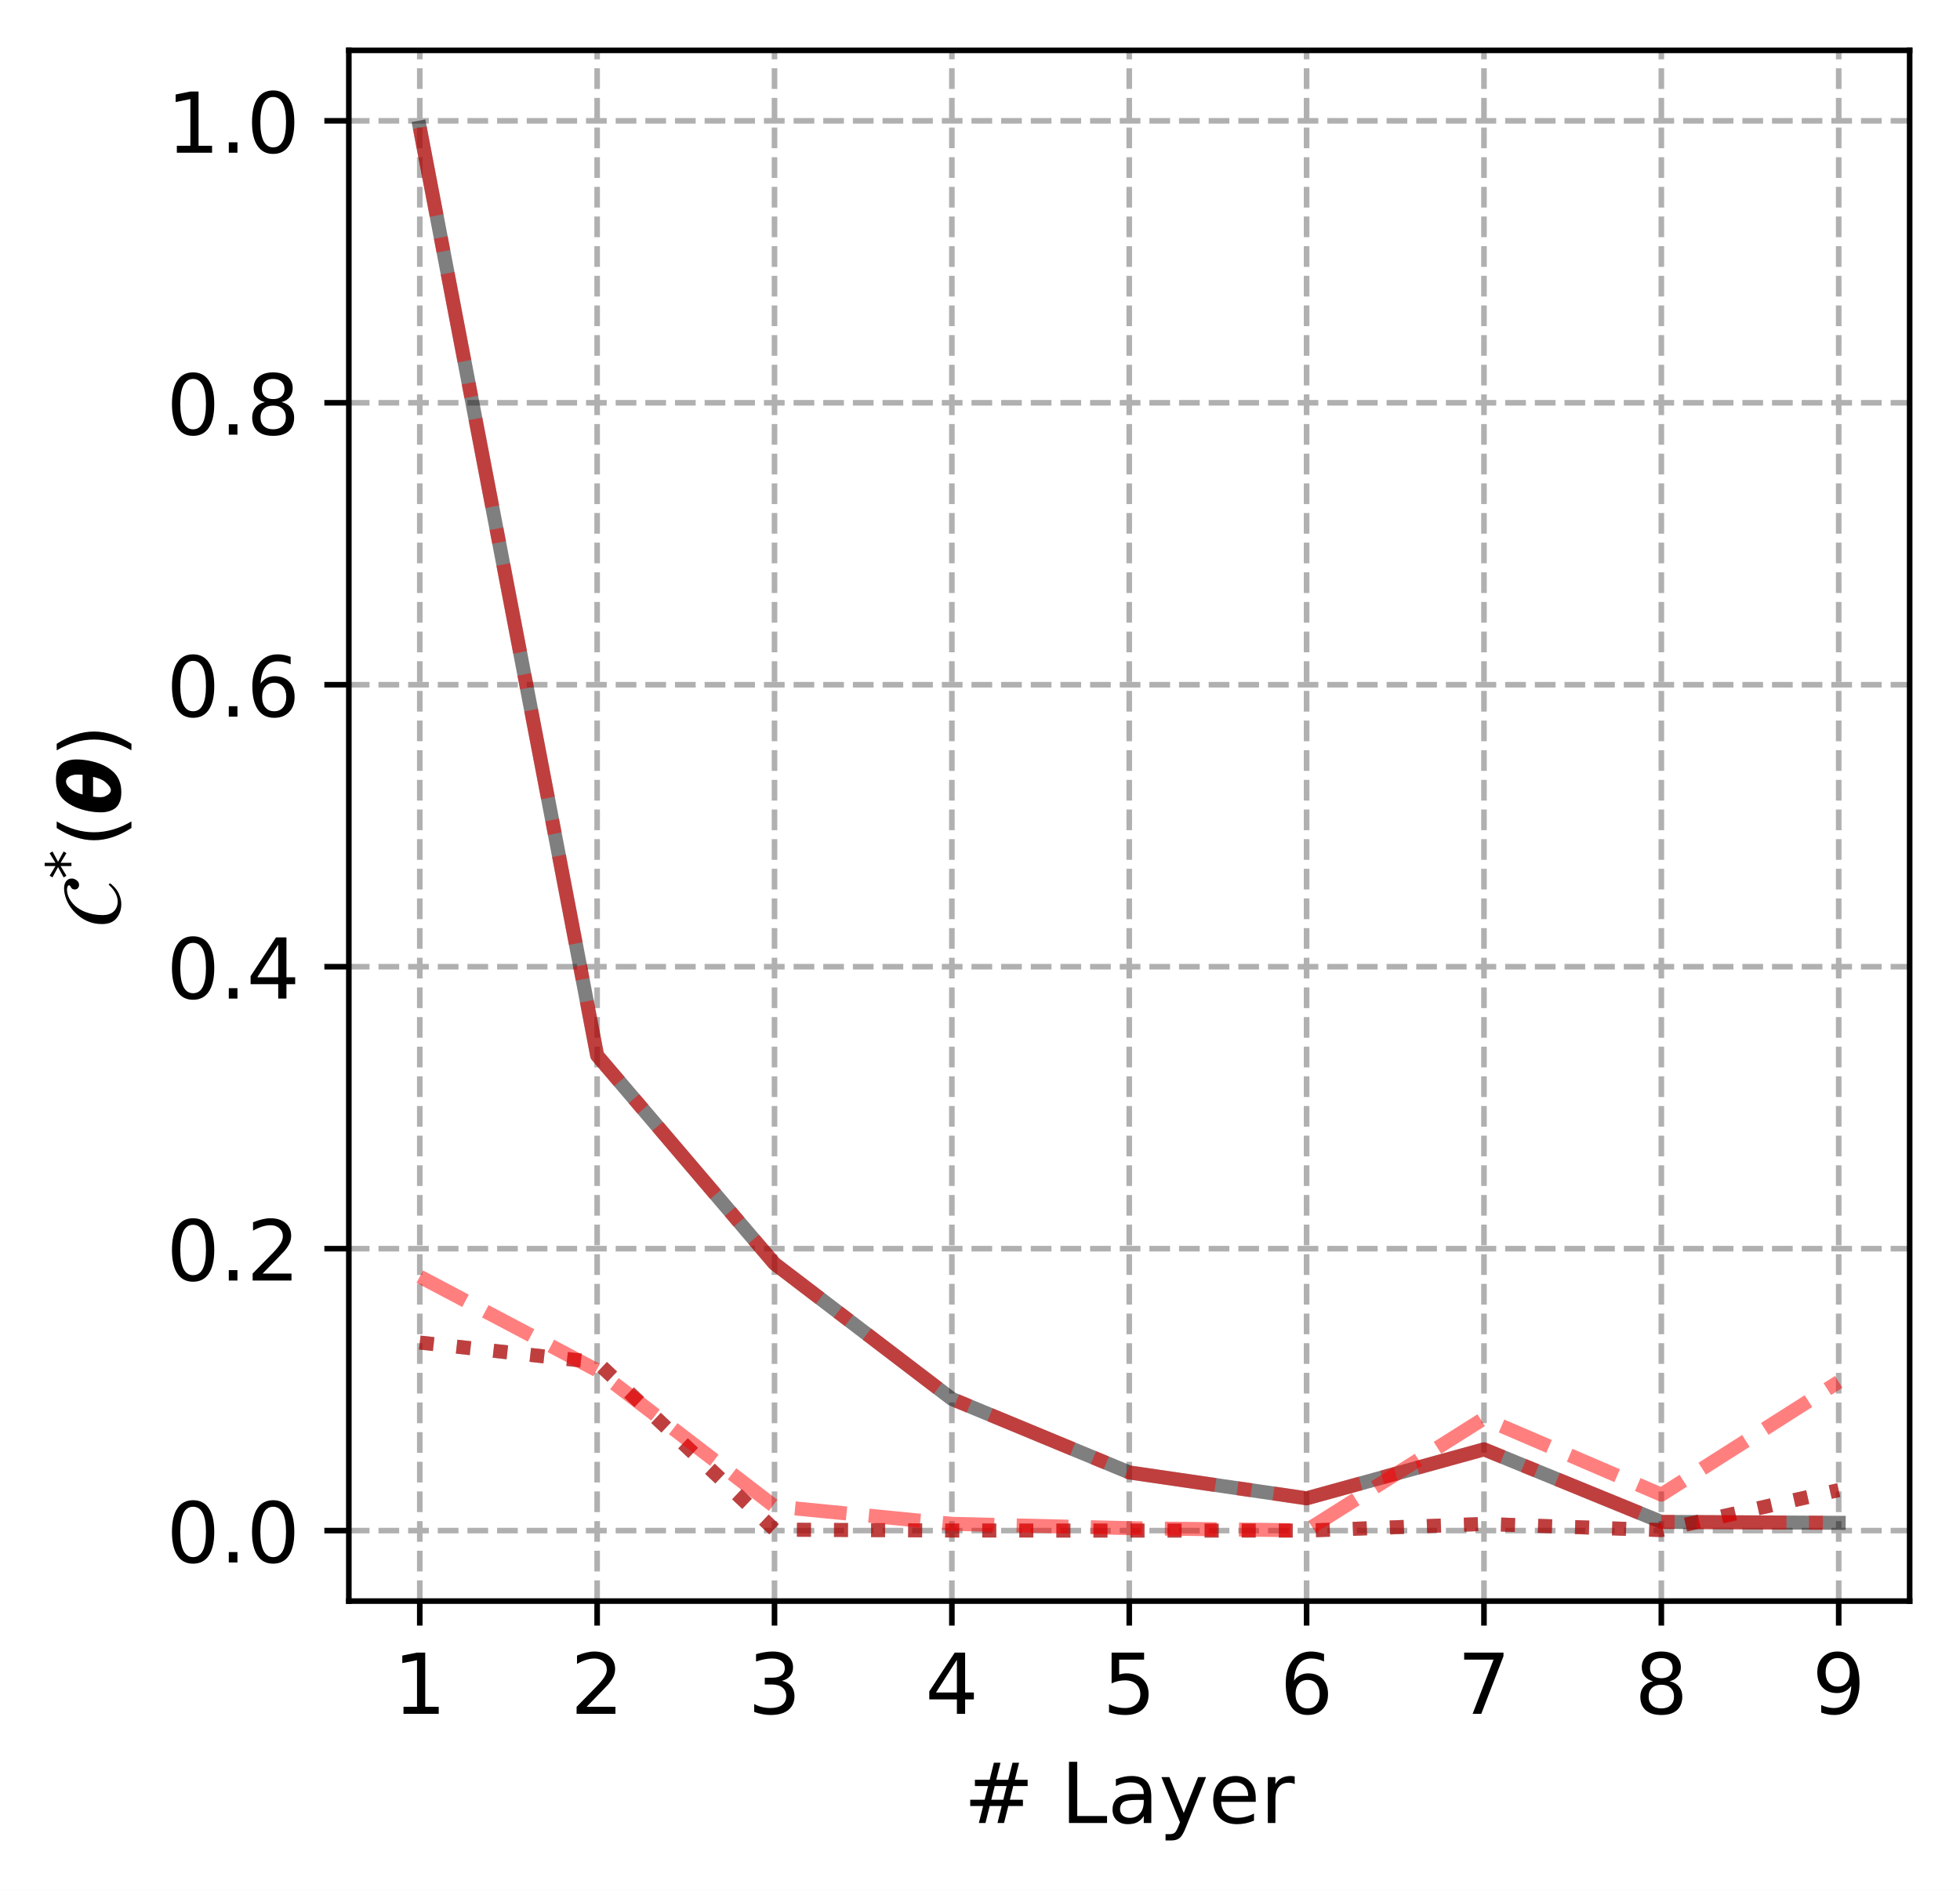
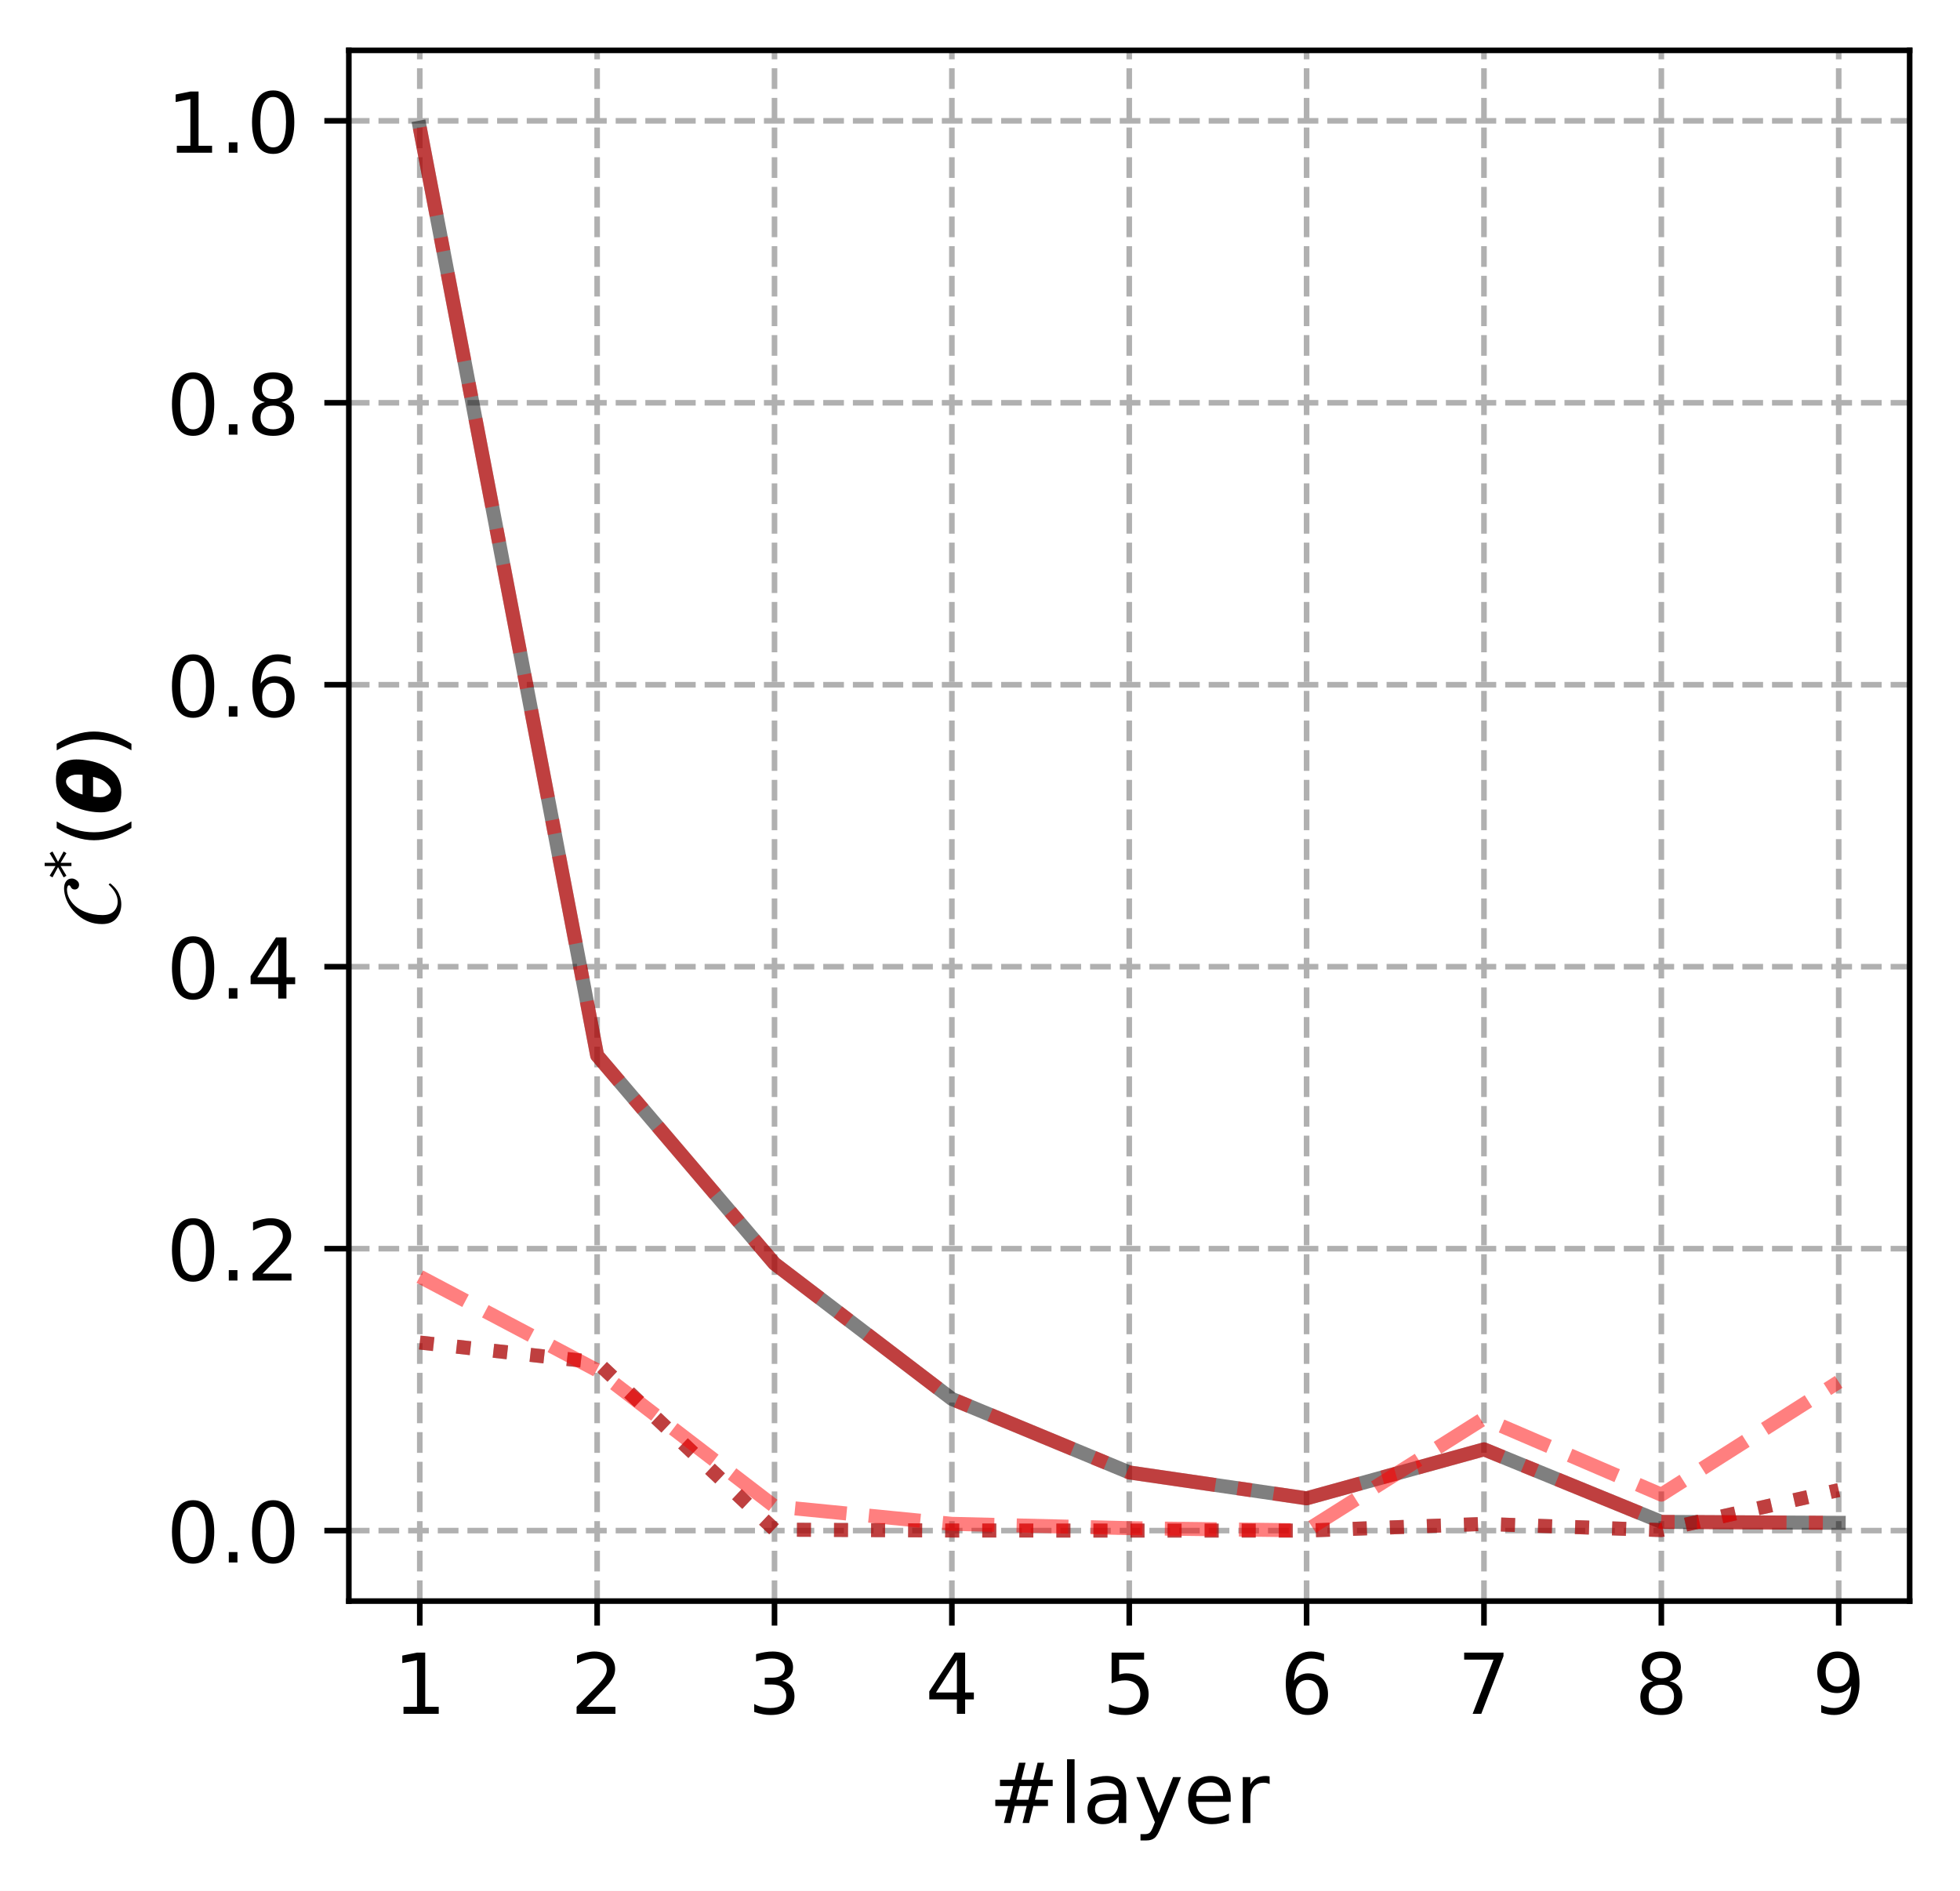
<svg xmlns="http://www.w3.org/2000/svg" xmlns:xlink="http://www.w3.org/1999/xlink" width="280.284pt" height="270.387pt" viewBox="0 0 280.284 270.387" version="1.1">
  <defs>
    <style type="text/css">*{stroke-linejoin: round; stroke-linecap: butt}</style>
  </defs>
  <g id="figure_1">
    <g id="patch_1">
      <path d="M 0 270.387  L 280.284 270.387  L 280.284 0  L 0 0  z " style="fill: #ffffff" />
    </g>
    <g id="axes_1">
      <g id="patch_2">
        <path d="M 49.884 228.96  L 273.084 228.96  L 273.084 7.2  L 49.884 7.2  z " style="fill: #ffffff" />
      </g>
      <g id="matplotlib.axis_1">
        <g id="xtick_1">
          <g id="line2d_1">
-             <path d="M 60.029 228.96  L 60.029 7.2  " clip-path="url(#pf944151f7e)" style="fill: none; stroke-dasharray: 2.96,1.28; stroke-dashoffset: 0; stroke: #b0b0b0; stroke-width: 0.8" />
+             <path d="M 60.029 228.96  L 60.029 7.2  " clip-path="url(#pe37fe0fabc)" style="fill: none; stroke-dasharray: 2.96,1.28; stroke-dashoffset: 0; stroke: #b0b0b0; stroke-width: 0.8" />
          </g>
          <g id="line2d_2">
            <defs>
-               <path id="m849f11c66d" d="M 0 0  L 0 3.5  " style="stroke: #000000; stroke-width: 0.8" />
+               <path id="m782154a273" d="M 0 0  L 0 3.5  " style="stroke: #000000; stroke-width: 0.8" />
            </defs>
            <g>
-               <use xlink:href="#m849f11c66d" x="60.029" y="228.96" style="stroke: #000000; stroke-width: 0.8" />
+               <use xlink:href="#m782154a273" x="60.029" y="228.96" style="stroke: #000000; stroke-width: 0.8" />
            </g>
          </g>
          <g id="text_1">
            <g transform="translate(56.21171 245.0781) scale(0.12 -0.12)">
              <defs>
                <path id="DejaVuSans-31" d="M 794 531  L 1825 531  L 1825 4091  L 703 3866  L 703 4441  L 1819 4666  L 2450 4666  L 2450 531  L 3481 531  L 3481 0  L 794 0  L 794 531  z " transform="scale(0.015625)" />
              </defs>
              <use xlink:href="#DejaVuSans-31" />
            </g>
          </g>
        </g>
        <g id="xtick_2">
          <g id="line2d_3">
-             <path d="M 85.393 228.96  L 85.393 7.2  " clip-path="url(#pf944151f7e)" style="fill: none; stroke-dasharray: 2.96,1.28; stroke-dashoffset: 0; stroke: #b0b0b0; stroke-width: 0.8" />
+             <path d="M 85.393 228.96  L 85.393 7.2  " clip-path="url(#pe37fe0fabc)" style="fill: none; stroke-dasharray: 2.96,1.28; stroke-dashoffset: 0; stroke: #b0b0b0; stroke-width: 0.8" />
          </g>
          <g id="line2d_4">
            <g>
-               <use xlink:href="#m849f11c66d" x="85.393" y="228.96" style="stroke: #000000; stroke-width: 0.8" />
+               <use xlink:href="#m782154a273" x="85.393" y="228.96" style="stroke: #000000; stroke-width: 0.8" />
            </g>
          </g>
          <g id="text_2">
            <g transform="translate(81.57534 245.0781) scale(0.12 -0.12)">
              <defs>
                <path id="DejaVuSans-32" d="M 1228 531  L 3431 531  L 3431 0  L 469 0  L 469 531  Q 828 903 1448 1529  Q 2069 2156 2228 2338  Q 2531 2678 2651 2914  Q 2772 3150 2772 3378  Q 2772 3750 2511 3984  Q 2250 4219 1831 4219  Q 1534 4219 1204 4116  Q 875 4013 500 3803  L 500 4441  Q 881 4594 1212 4672  Q 1544 4750 1819 4750  Q 2544 4750 2975 4387  Q 3406 4025 3406 3419  Q 3406 3131 3298 2873  Q 3191 2616 2906 2266  Q 2828 2175 2409 1742  Q 1991 1309 1228 531  z " transform="scale(0.015625)" />
              </defs>
              <use xlink:href="#DejaVuSans-32" />
            </g>
          </g>
        </g>
        <g id="xtick_3">
          <g id="line2d_5">
-             <path d="M 110.756 228.96  L 110.756 7.2  " clip-path="url(#pf944151f7e)" style="fill: none; stroke-dasharray: 2.96,1.28; stroke-dashoffset: 0; stroke: #b0b0b0; stroke-width: 0.8" />
+             <path d="M 110.756 228.96  L 110.756 7.2  " clip-path="url(#pe37fe0fabc)" style="fill: none; stroke-dasharray: 2.96,1.28; stroke-dashoffset: 0; stroke: #b0b0b0; stroke-width: 0.8" />
          </g>
          <g id="line2d_6">
            <g>
-               <use xlink:href="#m849f11c66d" x="110.756" y="228.96" style="stroke: #000000; stroke-width: 0.8" />
+               <use xlink:href="#m782154a273" x="110.756" y="228.96" style="stroke: #000000; stroke-width: 0.8" />
            </g>
          </g>
          <g id="text_3">
            <g transform="translate(106.939 245.0781) scale(0.12 -0.12)">
              <defs>
                <path id="DejaVuSans-33" d="M 2597 2516  Q 3050 2419 3304 2112  Q 3559 1806 3559 1356  Q 3559 666 3084 287  Q 2609 -91 1734 -91  Q 1441 -91 1130 -33  Q 819 25 488 141  L 488 750  Q 750 597 1062 519  Q 1375 441 1716 441  Q 2309 441 2620 675  Q 2931 909 2931 1356  Q 2931 1769 2642 2001  Q 2353 2234 1838 2234  L 1294 2234  L 1294 2753  L 1863 2753  Q 2328 2753 2575 2939  Q 2822 3125 2822 3475  Q 2822 3834 2567 4026  Q 2313 4219 1838 4219  Q 1578 4219 1281 4162  Q 984 4106 628 3988  L 628 4550  Q 988 4650 1302 4700  Q 1616 4750 1894 4750  Q 2613 4750 3031 4423  Q 3450 4097 3450 3541  Q 3450 3153 3228 2886  Q 3006 2619 2597 2516  z " transform="scale(0.015625)" />
              </defs>
              <use xlink:href="#DejaVuSans-33" />
            </g>
          </g>
        </g>
        <g id="xtick_4">
          <g id="line2d_7">
-             <path d="M 136.12 228.96  L 136.12 7.2  " clip-path="url(#pf944151f7e)" style="fill: none; stroke-dasharray: 2.96,1.28; stroke-dashoffset: 0; stroke: #b0b0b0; stroke-width: 0.8" />
+             <path d="M 136.12 228.96  L 136.12 7.2  " clip-path="url(#pe37fe0fabc)" style="fill: none; stroke-dasharray: 2.96,1.28; stroke-dashoffset: 0; stroke: #b0b0b0; stroke-width: 0.8" />
          </g>
          <g id="line2d_8">
            <g>
-               <use xlink:href="#m849f11c66d" x="136.12" y="228.96" style="stroke: #000000; stroke-width: 0.8" />
+               <use xlink:href="#m782154a273" x="136.12" y="228.96" style="stroke: #000000; stroke-width: 0.8" />
            </g>
          </g>
          <g id="text_4">
            <g transform="translate(132.3026 245.0781) scale(0.12 -0.12)">
              <defs>
                <path id="DejaVuSans-34" d="M 2419 4116  L 825 1625  L 2419 1625  L 2419 4116  z M 2253 4666  L 3047 4666  L 3047 1625  L 3713 1625  L 3713 1100  L 3047 1100  L 3047 0  L 2419 0  L 2419 1100  L 313 1100  L 313 1709  L 2253 4666  z " transform="scale(0.015625)" />
              </defs>
              <use xlink:href="#DejaVuSans-34" />
            </g>
          </g>
        </g>
        <g id="xtick_5">
          <g id="line2d_9">
-             <path d="M 161.484 228.96  L 161.484 7.2  " clip-path="url(#pf944151f7e)" style="fill: none; stroke-dasharray: 2.96,1.28; stroke-dashoffset: 0; stroke: #b0b0b0; stroke-width: 0.8" />
+             <path d="M 161.484 228.96  L 161.484 7.2  " clip-path="url(#pe37fe0fabc)" style="fill: none; stroke-dasharray: 2.96,1.28; stroke-dashoffset: 0; stroke: #b0b0b0; stroke-width: 0.8" />
          </g>
          <g id="line2d_10">
            <g>
-               <use xlink:href="#m849f11c66d" x="161.484" y="228.96" style="stroke: #000000; stroke-width: 0.8" />
+               <use xlink:href="#m782154a273" x="161.484" y="228.96" style="stroke: #000000; stroke-width: 0.8" />
            </g>
          </g>
          <g id="text_5">
            <g transform="translate(157.6662 245.0781) scale(0.12 -0.12)">
              <defs>
                <path id="DejaVuSans-35" d="M 691 4666  L 3169 4666  L 3169 4134  L 1269 4134  L 1269 2991  Q 1406 3038 1543 3061  Q 1681 3084 1819 3084  Q 2600 3084 3056 2656  Q 3513 2228 3513 1497  Q 3513 744 3044 326  Q 2575 -91 1722 -91  Q 1428 -91 1123 -41  Q 819 9 494 109  L 494 744  Q 775 591 1075 516  Q 1375 441 1709 441  Q 2250 441 2565 725  Q 2881 1009 2881 1497  Q 2881 1984 2565 2268  Q 2250 2553 1709 2553  Q 1456 2553 1204 2497  Q 953 2441 691 2322  L 691 4666  z " transform="scale(0.015625)" />
              </defs>
              <use xlink:href="#DejaVuSans-35" />
            </g>
          </g>
        </g>
        <g id="xtick_6">
          <g id="line2d_11">
-             <path d="M 186.847 228.96  L 186.847 7.2  " clip-path="url(#pf944151f7e)" style="fill: none; stroke-dasharray: 2.96,1.28; stroke-dashoffset: 0; stroke: #b0b0b0; stroke-width: 0.8" />
+             <path d="M 186.847 228.96  L 186.847 7.2  " clip-path="url(#pe37fe0fabc)" style="fill: none; stroke-dasharray: 2.96,1.28; stroke-dashoffset: 0; stroke: #b0b0b0; stroke-width: 0.8" />
          </g>
          <g id="line2d_12">
            <g>
-               <use xlink:href="#m849f11c66d" x="186.847" y="228.96" style="stroke: #000000; stroke-width: 0.8" />
+               <use xlink:href="#m782154a273" x="186.847" y="228.96" style="stroke: #000000; stroke-width: 0.8" />
            </g>
          </g>
          <g id="text_6">
            <g transform="translate(183.0299 245.0781) scale(0.12 -0.12)">
              <defs>
                <path id="DejaVuSans-36" d="M 2113 2584  Q 1688 2584 1439 2293  Q 1191 2003 1191 1497  Q 1191 994 1439 701  Q 1688 409 2113 409  Q 2538 409 2786 701  Q 3034 994 3034 1497  Q 3034 2003 2786 2293  Q 2538 2584 2113 2584  z M 3366 4563  L 3366 3988  Q 3128 4100 2886 4159  Q 2644 4219 2406 4219  Q 1781 4219 1451 3797  Q 1122 3375 1075 2522  Q 1259 2794 1537 2939  Q 1816 3084 2150 3084  Q 2853 3084 3261 2657  Q 3669 2231 3669 1497  Q 3669 778 3244 343  Q 2819 -91 2113 -91  Q 1303 -91 875 529  Q 447 1150 447 2328  Q 447 3434 972 4092  Q 1497 4750 2381 4750  Q 2619 4750 2861 4703  Q 3103 4656 3366 4563  z " transform="scale(0.015625)" />
              </defs>
              <use xlink:href="#DejaVuSans-36" />
            </g>
          </g>
        </g>
        <g id="xtick_7">
          <g id="line2d_13">
-             <path d="M 212.211 228.96  L 212.211 7.2  " clip-path="url(#pf944151f7e)" style="fill: none; stroke-dasharray: 2.96,1.28; stroke-dashoffset: 0; stroke: #b0b0b0; stroke-width: 0.8" />
+             <path d="M 212.211 228.96  L 212.211 7.2  " clip-path="url(#pe37fe0fabc)" style="fill: none; stroke-dasharray: 2.96,1.28; stroke-dashoffset: 0; stroke: #b0b0b0; stroke-width: 0.8" />
          </g>
          <g id="line2d_14">
            <g>
-               <use xlink:href="#m849f11c66d" x="212.211" y="228.96" style="stroke: #000000; stroke-width: 0.8" />
+               <use xlink:href="#m782154a273" x="212.211" y="228.96" style="stroke: #000000; stroke-width: 0.8" />
            </g>
          </g>
          <g id="text_7">
            <g transform="translate(208.3935 245.0781) scale(0.12 -0.12)">
              <defs>
                <path id="DejaVuSans-37" d="M 525 4666  L 3525 4666  L 3525 4397  L 1831 0  L 1172 0  L 2766 4134  L 525 4134  L 525 4666  z " transform="scale(0.015625)" />
              </defs>
              <use xlink:href="#DejaVuSans-37" />
            </g>
          </g>
        </g>
        <g id="xtick_8">
          <g id="line2d_15">
-             <path d="M 237.575 228.96  L 237.575 7.2  " clip-path="url(#pf944151f7e)" style="fill: none; stroke-dasharray: 2.96,1.28; stroke-dashoffset: 0; stroke: #b0b0b0; stroke-width: 0.8" />
+             <path d="M 237.575 228.96  L 237.575 7.2  " clip-path="url(#pe37fe0fabc)" style="fill: none; stroke-dasharray: 2.96,1.28; stroke-dashoffset: 0; stroke: #b0b0b0; stroke-width: 0.8" />
          </g>
          <g id="line2d_16">
            <g>
-               <use xlink:href="#m849f11c66d" x="237.575" y="228.96" style="stroke: #000000; stroke-width: 0.8" />
+               <use xlink:href="#m782154a273" x="237.575" y="228.96" style="stroke: #000000; stroke-width: 0.8" />
            </g>
          </g>
          <g id="text_8">
            <g transform="translate(233.7572 245.0781) scale(0.12 -0.12)">
              <defs>
                <path id="DejaVuSans-38" d="M 2034 2216  Q 1584 2216 1326 1975  Q 1069 1734 1069 1313  Q 1069 891 1326 650  Q 1584 409 2034 409  Q 2484 409 2743 651  Q 3003 894 3003 1313  Q 3003 1734 2745 1975  Q 2488 2216 2034 2216  z M 1403 2484  Q 997 2584 770 2862  Q 544 3141 544 3541  Q 544 4100 942 4425  Q 1341 4750 2034 4750  Q 2731 4750 3128 4425  Q 3525 4100 3525 3541  Q 3525 3141 3298 2862  Q 3072 2584 2669 2484  Q 3125 2378 3379 2068  Q 3634 1759 3634 1313  Q 3634 634 3220 271  Q 2806 -91 2034 -91  Q 1263 -91 848 271  Q 434 634 434 1313  Q 434 1759 690 2068  Q 947 2378 1403 2484  z M 1172 3481  Q 1172 3119 1398 2916  Q 1625 2713 2034 2713  Q 2441 2713 2670 2916  Q 2900 3119 2900 3481  Q 2900 3844 2670 4047  Q 2441 4250 2034 4250  Q 1625 4250 1398 4047  Q 1172 3844 1172 3481  z " transform="scale(0.015625)" />
              </defs>
              <use xlink:href="#DejaVuSans-38" />
            </g>
          </g>
        </g>
        <g id="xtick_9">
          <g id="line2d_17">
-             <path d="M 262.938 228.96  L 262.938 7.2  " clip-path="url(#pf944151f7e)" style="fill: none; stroke-dasharray: 2.96,1.28; stroke-dashoffset: 0; stroke: #b0b0b0; stroke-width: 0.8" />
+             <path d="M 262.938 228.96  L 262.938 7.2  " clip-path="url(#pe37fe0fabc)" style="fill: none; stroke-dasharray: 2.96,1.28; stroke-dashoffset: 0; stroke: #b0b0b0; stroke-width: 0.8" />
          </g>
          <g id="line2d_18">
            <g>
-               <use xlink:href="#m849f11c66d" x="262.938" y="228.96" style="stroke: #000000; stroke-width: 0.8" />
+               <use xlink:href="#m782154a273" x="262.938" y="228.96" style="stroke: #000000; stroke-width: 0.8" />
            </g>
          </g>
          <g id="text_9">
            <g transform="translate(259.1208 245.0781) scale(0.12 -0.12)">
              <defs>
                <path id="DejaVuSans-39" d="M 703 97  L 703 672  Q 941 559 1184 500  Q 1428 441 1663 441  Q 2288 441 2617 861  Q 2947 1281 2994 2138  Q 2813 1869 2534 1725  Q 2256 1581 1919 1581  Q 1219 1581 811 2004  Q 403 2428 403 3163  Q 403 3881 828 4315  Q 1253 4750 1959 4750  Q 2769 4750 3195 4129  Q 3622 3509 3622 2328  Q 3622 1225 3098 567  Q 2575 -91 1691 -91  Q 1453 -91 1209 -44  Q 966 3 703 97  z M 1959 2075  Q 2384 2075 2632 2365  Q 2881 2656 2881 3163  Q 2881 3666 2632 3958  Q 2384 4250 1959 4250  Q 1534 4250 1286 3958  Q 1038 3666 1038 3163  Q 1038 2656 1286 2365  Q 1534 2075 1959 2075  z " transform="scale(0.015625)" />
              </defs>
              <use xlink:href="#DejaVuSans-39" />
            </g>
          </g>
        </g>
        <g id="text_10">
-           <g transform="translate(137.8194 260.6919) scale(0.12 -0.12)">
+           <g transform="translate(141.4025 260.6919) scale(0.12 -0.12)">
            <defs>
              <path id="DejaVuSans-23" d="M 3272 2816  L 2363 2816  L 2100 1772  L 3016 1772  L 3272 2816  z M 2803 4594  L 2478 3297  L 3391 3297  L 3719 4594  L 4219 4594  L 3897 3297  L 4872 3297  L 4872 2816  L 3775 2816  L 3519 1772  L 4513 1772  L 4513 1294  L 3397 1294  L 3072 0  L 2572 0  L 2894 1294  L 1978 1294  L 1656 0  L 1153 0  L 1478 1294  L 494 1294  L 494 1772  L 1594 1772  L 1856 2816  L 850 2816  L 850 3297  L 1978 3297  L 2297 4594  L 2803 4594  z " transform="scale(0.015625)" />
-               <path id="DejaVuSans-20" transform="scale(0.015625)" />
-               <path id="DejaVuSans-4c" d="M 628 4666  L 1259 4666  L 1259 531  L 3531 531  L 3531 0  L 628 0  L 628 4666  z " transform="scale(0.015625)" />
+               <path id="DejaVuSans-6c" d="M 603 4863  L 1178 4863  L 1178 0  L 603 0  L 603 4863  z " transform="scale(0.015625)" />
              <path id="DejaVuSans-61" d="M 2194 1759  Q 1497 1759 1228 1600  Q 959 1441 959 1056  Q 959 750 1161 570  Q 1363 391 1709 391  Q 2188 391 2477 730  Q 2766 1069 2766 1631  L 2766 1759  L 2194 1759  z M 3341 1997  L 3341 0  L 2766 0  L 2766 531  Q 2569 213 2275 61  Q 1981 -91 1556 -91  Q 1019 -91 701 211  Q 384 513 384 1019  Q 384 1609 779 1909  Q 1175 2209 1959 2209  L 2766 2209  L 2766 2266  Q 2766 2663 2505 2880  Q 2244 3097 1772 3097  Q 1472 3097 1187 3025  Q 903 2953 641 2809  L 641 3341  Q 956 3463 1253 3523  Q 1550 3584 1831 3584  Q 2591 3584 2966 3190  Q 3341 2797 3341 1997  z " transform="scale(0.015625)" />
              <path id="DejaVuSans-79" d="M 2059 -325  Q 1816 -950 1584 -1140  Q 1353 -1331 966 -1331  L 506 -1331  L 506 -850  L 844 -850  Q 1081 -850 1212 -737  Q 1344 -625 1503 -206  L 1606 56  L 191 3500  L 800 3500  L 1894 763  L 2988 3500  L 3597 3500  L 2059 -325  z " transform="scale(0.015625)" />
              <path id="DejaVuSans-65" d="M 3597 1894  L 3597 1613  L 953 1613  Q 991 1019 1311 708  Q 1631 397 2203 397  Q 2534 397 2845 478  Q 3156 559 3463 722  L 3463 178  Q 3153 47 2828 -22  Q 2503 -91 2169 -91  Q 1331 -91 842 396  Q 353 884 353 1716  Q 353 2575 817 3079  Q 1281 3584 2069 3584  Q 2775 3584 3186 3129  Q 3597 2675 3597 1894  z M 3022 2063  Q 3016 2534 2758 2815  Q 2500 3097 2075 3097  Q 1594 3097 1305 2825  Q 1016 2553 972 2059  L 3022 2063  z " transform="scale(0.015625)" />
              <path id="DejaVuSans-72" d="M 2631 2963  Q 2534 3019 2420 3045  Q 2306 3072 2169 3072  Q 1681 3072 1420 2755  Q 1159 2438 1159 1844  L 1159 0  L 581 0  L 581 3500  L 1159 3500  L 1159 2956  Q 1341 3275 1631 3429  Q 1922 3584 2338 3584  Q 2397 3584 2469 3576  Q 2541 3569 2628 3553  L 2631 2963  z " transform="scale(0.015625)" />
            </defs>
            <use xlink:href="#DejaVuSans-23" />
-             <use xlink:href="#DejaVuSans-20" x="83.789" />
-             <use xlink:href="#DejaVuSans-4c" x="115.576" />
-             <use xlink:href="#DejaVuSans-61" x="171.289" />
-             <use xlink:href="#DejaVuSans-79" x="232.568" />
-             <use xlink:href="#DejaVuSans-65" x="291.748" />
-             <use xlink:href="#DejaVuSans-72" x="353.271" />
+             <use xlink:href="#DejaVuSans-6c" x="83.789" />
+             <use xlink:href="#DejaVuSans-61" x="111.572" />
+             <use xlink:href="#DejaVuSans-79" x="172.852" />
+             <use xlink:href="#DejaVuSans-65" x="232.031" />
+             <use xlink:href="#DejaVuSans-72" x="293.555" />
          </g>
        </g>
      </g>
      <g id="matplotlib.axis_2">
        <g id="ytick_1">
          <g id="line2d_19">
-             <path d="M 49.884 218.88  L 273.084 218.88  " clip-path="url(#pf944151f7e)" style="fill: none; stroke-dasharray: 2.96,1.28; stroke-dashoffset: 0; stroke: #b0b0b0; stroke-width: 0.8" />
+             <path d="M 49.884 218.88  L 273.084 218.88  " clip-path="url(#pe37fe0fabc)" style="fill: none; stroke-dasharray: 2.96,1.28; stroke-dashoffset: 0; stroke: #b0b0b0; stroke-width: 0.8" />
          </g>
          <g id="line2d_20">
            <defs>
-               <path id="m64bdd2a04d" d="M 0 0  L -3.5 0  " style="stroke: #000000; stroke-width: 0.8" />
+               <path id="mccde1c5410" d="M 0 0  L -3.5 0  " style="stroke: #000000; stroke-width: 0.8" />
            </defs>
            <g>
-               <use xlink:href="#m64bdd2a04d" x="49.884" y="218.88" style="stroke: #000000; stroke-width: 0.8" />
+               <use xlink:href="#mccde1c5410" x="49.884" y="218.88" style="stroke: #000000; stroke-width: 0.8" />
            </g>
          </g>
          <g id="text_11">
            <g transform="translate(23.8 223.4391) scale(0.12 -0.12)">
              <defs>
                <path id="DejaVuSans-30" d="M 2034 4250  Q 1547 4250 1301 3770  Q 1056 3291 1056 2328  Q 1056 1369 1301 889  Q 1547 409 2034 409  Q 2525 409 2770 889  Q 3016 1369 3016 2328  Q 3016 3291 2770 3770  Q 2525 4250 2034 4250  z M 2034 4750  Q 2819 4750 3233 4129  Q 3647 3509 3647 2328  Q 3647 1150 3233 529  Q 2819 -91 2034 -91  Q 1250 -91 836 529  Q 422 1150 422 2328  Q 422 3509 836 4129  Q 1250 4750 2034 4750  z " transform="scale(0.015625)" />
                <path id="DejaVuSans-2e" d="M 684 794  L 1344 794  L 1344 0  L 684 0  L 684 794  z " transform="scale(0.015625)" />
              </defs>
              <use xlink:href="#DejaVuSans-30" />
              <use xlink:href="#DejaVuSans-2e" x="63.623" />
              <use xlink:href="#DejaVuSans-30" x="95.41" />
            </g>
          </g>
        </g>
        <g id="ytick_2">
          <g id="line2d_21">
-             <path d="M 49.884 178.56  L 273.084 178.56  " clip-path="url(#pf944151f7e)" style="fill: none; stroke-dasharray: 2.96,1.28; stroke-dashoffset: 0; stroke: #b0b0b0; stroke-width: 0.8" />
+             <path d="M 49.884 178.56  L 273.084 178.56  " clip-path="url(#pe37fe0fabc)" style="fill: none; stroke-dasharray: 2.96,1.28; stroke-dashoffset: 0; stroke: #b0b0b0; stroke-width: 0.8" />
          </g>
          <g id="line2d_22">
            <g>
-               <use xlink:href="#m64bdd2a04d" x="49.884" y="178.56" style="stroke: #000000; stroke-width: 0.8" />
+               <use xlink:href="#mccde1c5410" x="49.884" y="178.56" style="stroke: #000000; stroke-width: 0.8" />
            </g>
          </g>
          <g id="text_12">
            <g transform="translate(23.8 183.1191) scale(0.12 -0.12)">
              <use xlink:href="#DejaVuSans-30" />
              <use xlink:href="#DejaVuSans-2e" x="63.623" />
              <use xlink:href="#DejaVuSans-32" x="95.41" />
            </g>
          </g>
        </g>
        <g id="ytick_3">
          <g id="line2d_23">
-             <path d="M 49.884 138.24  L 273.084 138.24  " clip-path="url(#pf944151f7e)" style="fill: none; stroke-dasharray: 2.96,1.28; stroke-dashoffset: 0; stroke: #b0b0b0; stroke-width: 0.8" />
+             <path d="M 49.884 138.24  L 273.084 138.24  " clip-path="url(#pe37fe0fabc)" style="fill: none; stroke-dasharray: 2.96,1.28; stroke-dashoffset: 0; stroke: #b0b0b0; stroke-width: 0.8" />
          </g>
          <g id="line2d_24">
            <g>
-               <use xlink:href="#m64bdd2a04d" x="49.884" y="138.24" style="stroke: #000000; stroke-width: 0.8" />
+               <use xlink:href="#mccde1c5410" x="49.884" y="138.24" style="stroke: #000000; stroke-width: 0.8" />
            </g>
          </g>
          <g id="text_13">
            <g transform="translate(23.8 142.7991) scale(0.12 -0.12)">
              <use xlink:href="#DejaVuSans-30" />
              <use xlink:href="#DejaVuSans-2e" x="63.623" />
              <use xlink:href="#DejaVuSans-34" x="95.41" />
            </g>
          </g>
        </g>
        <g id="ytick_4">
          <g id="line2d_25">
-             <path d="M 49.884 97.92  L 273.084 97.92  " clip-path="url(#pf944151f7e)" style="fill: none; stroke-dasharray: 2.96,1.28; stroke-dashoffset: 0; stroke: #b0b0b0; stroke-width: 0.8" />
+             <path d="M 49.884 97.92  L 273.084 97.92  " clip-path="url(#pe37fe0fabc)" style="fill: none; stroke-dasharray: 2.96,1.28; stroke-dashoffset: 0; stroke: #b0b0b0; stroke-width: 0.8" />
          </g>
          <g id="line2d_26">
            <g>
-               <use xlink:href="#m64bdd2a04d" x="49.884" y="97.92" style="stroke: #000000; stroke-width: 0.8" />
+               <use xlink:href="#mccde1c5410" x="49.884" y="97.92" style="stroke: #000000; stroke-width: 0.8" />
            </g>
          </g>
          <g id="text_14">
            <g transform="translate(23.8 102.4791) scale(0.12 -0.12)">
              <use xlink:href="#DejaVuSans-30" />
              <use xlink:href="#DejaVuSans-2e" x="63.623" />
              <use xlink:href="#DejaVuSans-36" x="95.41" />
            </g>
          </g>
        </g>
        <g id="ytick_5">
          <g id="line2d_27">
-             <path d="M 49.884 57.6  L 273.084 57.6  " clip-path="url(#pf944151f7e)" style="fill: none; stroke-dasharray: 2.96,1.28; stroke-dashoffset: 0; stroke: #b0b0b0; stroke-width: 0.8" />
+             <path d="M 49.884 57.6  L 273.084 57.6  " clip-path="url(#pe37fe0fabc)" style="fill: none; stroke-dasharray: 2.96,1.28; stroke-dashoffset: 0; stroke: #b0b0b0; stroke-width: 0.8" />
          </g>
          <g id="line2d_28">
            <g>
-               <use xlink:href="#m64bdd2a04d" x="49.884" y="57.6" style="stroke: #000000; stroke-width: 0.8" />
+               <use xlink:href="#mccde1c5410" x="49.884" y="57.6" style="stroke: #000000; stroke-width: 0.8" />
            </g>
          </g>
          <g id="text_15">
            <g transform="translate(23.8 62.15906) scale(0.12 -0.12)">
              <use xlink:href="#DejaVuSans-30" />
              <use xlink:href="#DejaVuSans-2e" x="63.623" />
              <use xlink:href="#DejaVuSans-38" x="95.41" />
            </g>
          </g>
        </g>
        <g id="ytick_6">
          <g id="line2d_29">
-             <path d="M 49.884 17.28  L 273.084 17.28  " clip-path="url(#pf944151f7e)" style="fill: none; stroke-dasharray: 2.96,1.28; stroke-dashoffset: 0; stroke: #b0b0b0; stroke-width: 0.8" />
+             <path d="M 49.884 17.28  L 273.084 17.28  " clip-path="url(#pe37fe0fabc)" style="fill: none; stroke-dasharray: 2.96,1.28; stroke-dashoffset: 0; stroke: #b0b0b0; stroke-width: 0.8" />
          </g>
          <g id="line2d_30">
            <g>
-               <use xlink:href="#m64bdd2a04d" x="49.884" y="17.28" style="stroke: #000000; stroke-width: 0.8" />
+               <use xlink:href="#mccde1c5410" x="49.884" y="17.28" style="stroke: #000000; stroke-width: 0.8" />
            </g>
          </g>
          <g id="text_16">
            <g transform="translate(23.8 21.83906) scale(0.12 -0.12)">
              <use xlink:href="#DejaVuSans-31" />
              <use xlink:href="#DejaVuSans-2e" x="63.623" />
              <use xlink:href="#DejaVuSans-30" x="95.41" />
            </g>
          </g>
        </g>
        <g id="text_17">
          <g transform="translate(17.30438 132.66) rotate(-90) scale(0.12 -0.12)">
            <defs>
              <path id="STIXNonUnicode-Italic-e22f" d="M 3290 896  L 3386 794  Q 3354 742 3309 684  Q 3264 627 3110 476  Q 2957 326 2787 217  Q 2618 109 2346 19  Q 2074 -70 1786 -70  Q 1158 -70 716 298  Q 275 666 275 1402  Q 275 2432 947 3232  Q 1619 4032 2560 4243  Q 2803 4294 2989 4294  Q 3334 4294 3542 4134  Q 3750 3974 3750 3693  Q 3750 3520 3609 3334  Q 3469 3149 3270 3149  Q 3104 3149 3008 3245  Q 2912 3341 2912 3482  Q 2912 3590 2963 3664  Q 3014 3738 3072 3763  Q 3130 3789 3181 3827  Q 3232 3866 3232 3923  Q 3232 3987 3136 4028  Q 3040 4070 2925 4070  Q 2406 4070 1939 3708  Q 1472 3347 1210 2701  Q 960 2074 960 1370  Q 960 787 1251 496  Q 1542 205 1997 205  Q 2637 205 3290 896  z " transform="scale(0.015625)" />
              <path id="DejaVuSans-2a" d="M 3009 3897  L 1888 3291  L 3009 2681  L 2828 2375  L 1778 3009  L 1778 1831  L 1422 1831  L 1422 3009  L 372 2375  L 191 2681  L 1313 3291  L 191 3897  L 372 4206  L 1422 3572  L 1422 4750  L 1778 4750  L 1778 3572  L 2828 4206  L 3009 3897  z " transform="scale(0.015625)" />
              <path id="DejaVuSans-28" d="M 1984 4856  Q 1566 4138 1362 3434  Q 1159 2731 1159 2009  Q 1159 1288 1364 580  Q 1569 -128 1984 -844  L 1484 -844  Q 1016 -109 783 600  Q 550 1309 550 2009  Q 550 2706 781 3412  Q 1013 4119 1484 4856  L 1984 4856  z " transform="scale(0.015625)" />
              <path id="DejaVuSans-BoldOblique-3b8" d="M 1381 2081  Q 1334 1788 1334 1553  Q 1334 1322 1397 1181  Q 1594 725 1872 725  Q 2147 725 2522 1181  Q 2744 1453 2888 2081  L 1381 2081  z M 3041 2881  Q 3063 3081 3063 3297  Q 3063 3509 3006 3688  Q 2856 4144 2534 4144  Q 2209 4144 1888 3688  Q 1672 3384 1541 2881  L 3041 2881  z M 1066 4231  Q 1638 4913 2684 4913  Q 3731 4913 4038 4231  Q 4216 3838 4216 3363  Q 4216 2884 4122 2403  Q 3900 1256 3319 594  Q 2738 -72 1716 -72  Q 694 -72 372 594  Q 181 984 181 1459  Q 181 1934 272 2403  Q 494 3550 1066 4231  z " transform="scale(0.015625)" />
              <path id="DejaVuSans-29" d="M 513 4856  L 1013 4856  Q 1481 4119 1714 3412  Q 1947 2706 1947 2009  Q 1947 1309 1714 600  Q 1481 -109 1013 -844  L 513 -844  Q 928 -128 1133 580  Q 1338 1288 1338 2009  Q 1338 2731 1133 3434  Q 928 4138 513 4856  z " transform="scale(0.015625)" />
            </defs>
            <use xlink:href="#STIXNonUnicode-Italic-e22f" transform="translate(0 0.765625)" />
            <use xlink:href="#DejaVuSans-2a" transform="translate(57.85703 39.04688) scale(0.7)" />
            <use xlink:href="#DejaVuSans-28" transform="translate(95.5914 0.765625)" />
            <use xlink:href="#DejaVuSans-BoldOblique-3b8" transform="translate(134.6051 0.765625)" />
            <use xlink:href="#DejaVuSans-29" transform="translate(203.3062 0.765625)" />
          </g>
        </g>
      </g>
      <g id="line2d_31">
-         <path d="M 60.029 18.252  L 85.393 150.932  L 110.756 180.705  L 136.12 200.051  L 161.484 210.562  L 186.847 214.263  L 212.211 207.26  L 237.575 217.635  L 262.938 217.766  " clip-path="url(#pf944151f7e)" style="fill: none; stroke: #000000; stroke-opacity: 0.5; stroke-width: 2; stroke-linecap: square" />
+         <path d="M 60.029 18.252  L 85.393 150.932  L 110.756 180.705  L 136.12 200.051  L 161.484 210.562  L 186.847 214.263  L 212.211 207.26  L 237.575 217.635  L 262.938 217.766  " clip-path="url(#pe37fe0fabc)" style="fill: none; stroke: #000000; stroke-opacity: 0.5; stroke-width: 2; stroke-linecap: square" />
      </g>
      <g id="line2d_32">
-         <path d="M 60.029 191.986  L 85.393 194.819  L 110.756 218.745  L 136.12 218.867  L 161.484 218.878  L 186.847 218.878  L 212.211 217.926  L 237.575 218.807  L 262.938 213.087  " clip-path="url(#pf944151f7e)" style="fill: none; stroke-dasharray: 2,3.3; stroke-dashoffset: 0; stroke: #000000; stroke-opacity: 0.5; stroke-width: 2" />
+         <path d="M 60.029 191.986  L 85.393 194.819  L 110.756 218.745  L 136.12 218.867  L 161.484 218.878  L 186.847 218.878  L 212.211 217.926  L 237.575 218.807  L 262.938 213.087  " clip-path="url(#pe37fe0fabc)" style="fill: none; stroke-dasharray: 2,3.3; stroke-dashoffset: 0; stroke: #000000; stroke-opacity: 0.5; stroke-width: 2" />
      </g>
      <g id="line2d_33">
-         <path d="M 60.029 182.564  L 85.393 195.963  L 110.756 215.416  L 136.12 217.911  L 161.484 218.531  L 186.847 218.849  L 212.211 202.841  L 237.575 213.74  L 262.938 197.611  " clip-path="url(#pf944151f7e)" style="fill: none; stroke-dasharray: 7.4,3.2; stroke-dashoffset: 0; stroke: #ff0000; stroke-opacity: 0.5; stroke-width: 2" />
+         <path d="M 60.029 182.564  L 85.393 195.963  L 110.756 215.416  L 136.12 217.911  L 161.484 218.531  L 186.847 218.849  L 212.211 202.841  L 237.575 213.74  L 262.938 197.611  " clip-path="url(#pe37fe0fabc)" style="fill: none; stroke-dasharray: 7.4,3.2; stroke-dashoffset: 0; stroke: #ff0000; stroke-opacity: 0.5; stroke-width: 2" />
      </g>
      <g id="line2d_34">
-         <path d="M 60.029 18.252  L 85.393 150.932  L 110.756 180.705  L 136.12 200.051  L 161.484 210.562  L 186.847 214.263  L 212.211 207.26  L 237.575 217.635  L 262.938 217.766  " clip-path="url(#pf944151f7e)" style="fill: none; stroke-dasharray: 12.8,3.2,2,3.2; stroke-dashoffset: 0; stroke: #ff0000; stroke-opacity: 0.5; stroke-width: 2" />
+         <path d="M 60.029 18.252  L 85.393 150.932  L 110.756 180.705  L 136.12 200.051  L 161.484 210.562  L 186.847 214.263  L 212.211 207.26  L 237.575 217.635  L 262.938 217.766  " clip-path="url(#pe37fe0fabc)" style="fill: none; stroke-dasharray: 12.8,3.2,2,3.2; stroke-dashoffset: 0; stroke: #ff0000; stroke-opacity: 0.5; stroke-width: 2" />
      </g>
      <g id="line2d_35">
-         <path d="M 60.029 191.986  L 85.393 194.819  L 110.756 218.745  L 136.12 218.867  L 161.484 218.878  L 186.847 218.878  L 212.211 217.926  L 237.575 218.807  L 262.938 213.087  " clip-path="url(#pf944151f7e)" style="fill: none; stroke-dasharray: 2,3.3; stroke-dashoffset: 0; stroke: #ff0000; stroke-opacity: 0.5; stroke-width: 2" />
+         <path d="M 60.029 191.986  L 85.393 194.819  L 110.756 218.745  L 136.12 218.867  L 161.484 218.878  L 186.847 218.878  L 212.211 217.926  L 237.575 218.807  L 262.938 213.087  " clip-path="url(#pe37fe0fabc)" style="fill: none; stroke-dasharray: 2,3.3; stroke-dashoffset: 0; stroke: #ff0000; stroke-opacity: 0.5; stroke-width: 2" />
      </g>
      <g id="patch_3">
        <path d="M 49.884 228.96  L 49.884 7.2  " style="fill: none; stroke: #000000; stroke-width: 0.8; stroke-linejoin: miter; stroke-linecap: square" />
      </g>
      <g id="patch_4">
        <path d="M 273.084 228.96  L 273.084 7.2  " style="fill: none; stroke: #000000; stroke-width: 0.8; stroke-linejoin: miter; stroke-linecap: square" />
      </g>
      <g id="patch_5">
        <path d="M 49.884 228.96  L 273.084 228.96  " style="fill: none; stroke: #000000; stroke-width: 0.8; stroke-linejoin: miter; stroke-linecap: square" />
      </g>
      <g id="patch_6">
        <path d="M 49.884 7.2  L 273.084 7.2  " style="fill: none; stroke: #000000; stroke-width: 0.8; stroke-linejoin: miter; stroke-linecap: square" />
      </g>
    </g>
  </g>
  <defs>
-     <clipPath id="pf944151f7e">
+     <clipPath id="pe37fe0fabc">
      <rect x="49.884" y="7.2" width="223.2" height="221.76" />
    </clipPath>
  </defs>
</svg>
